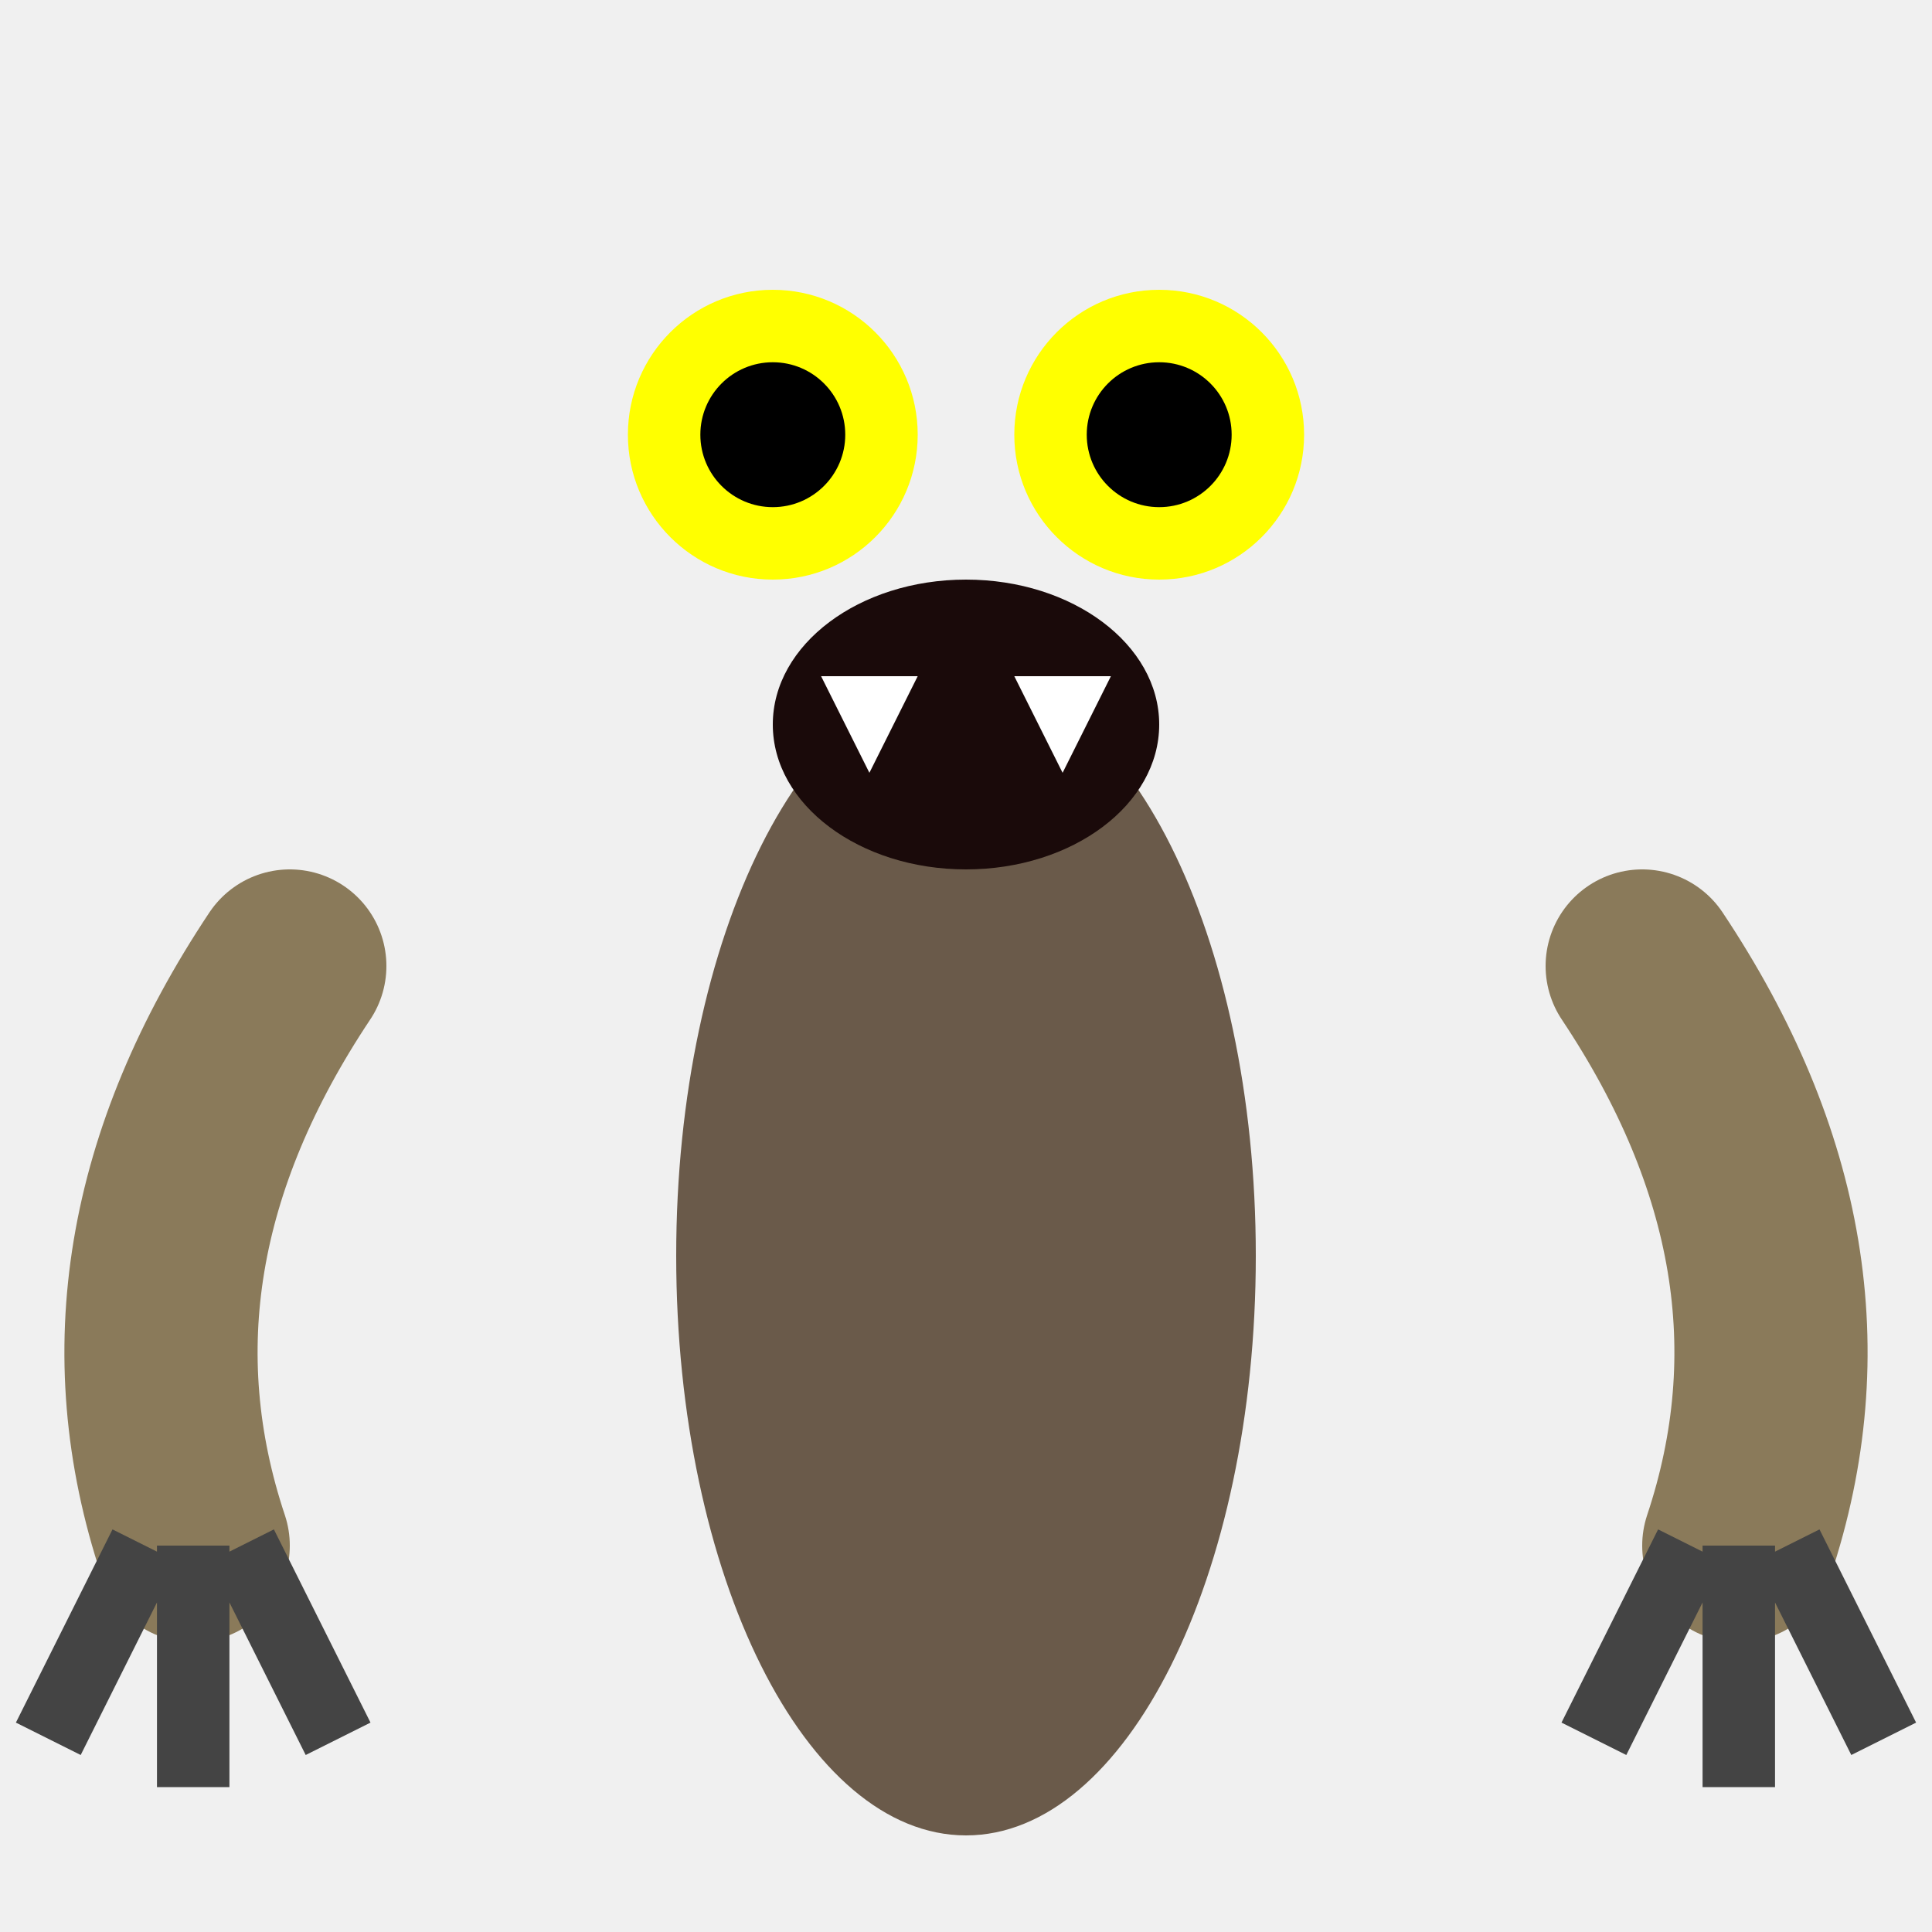
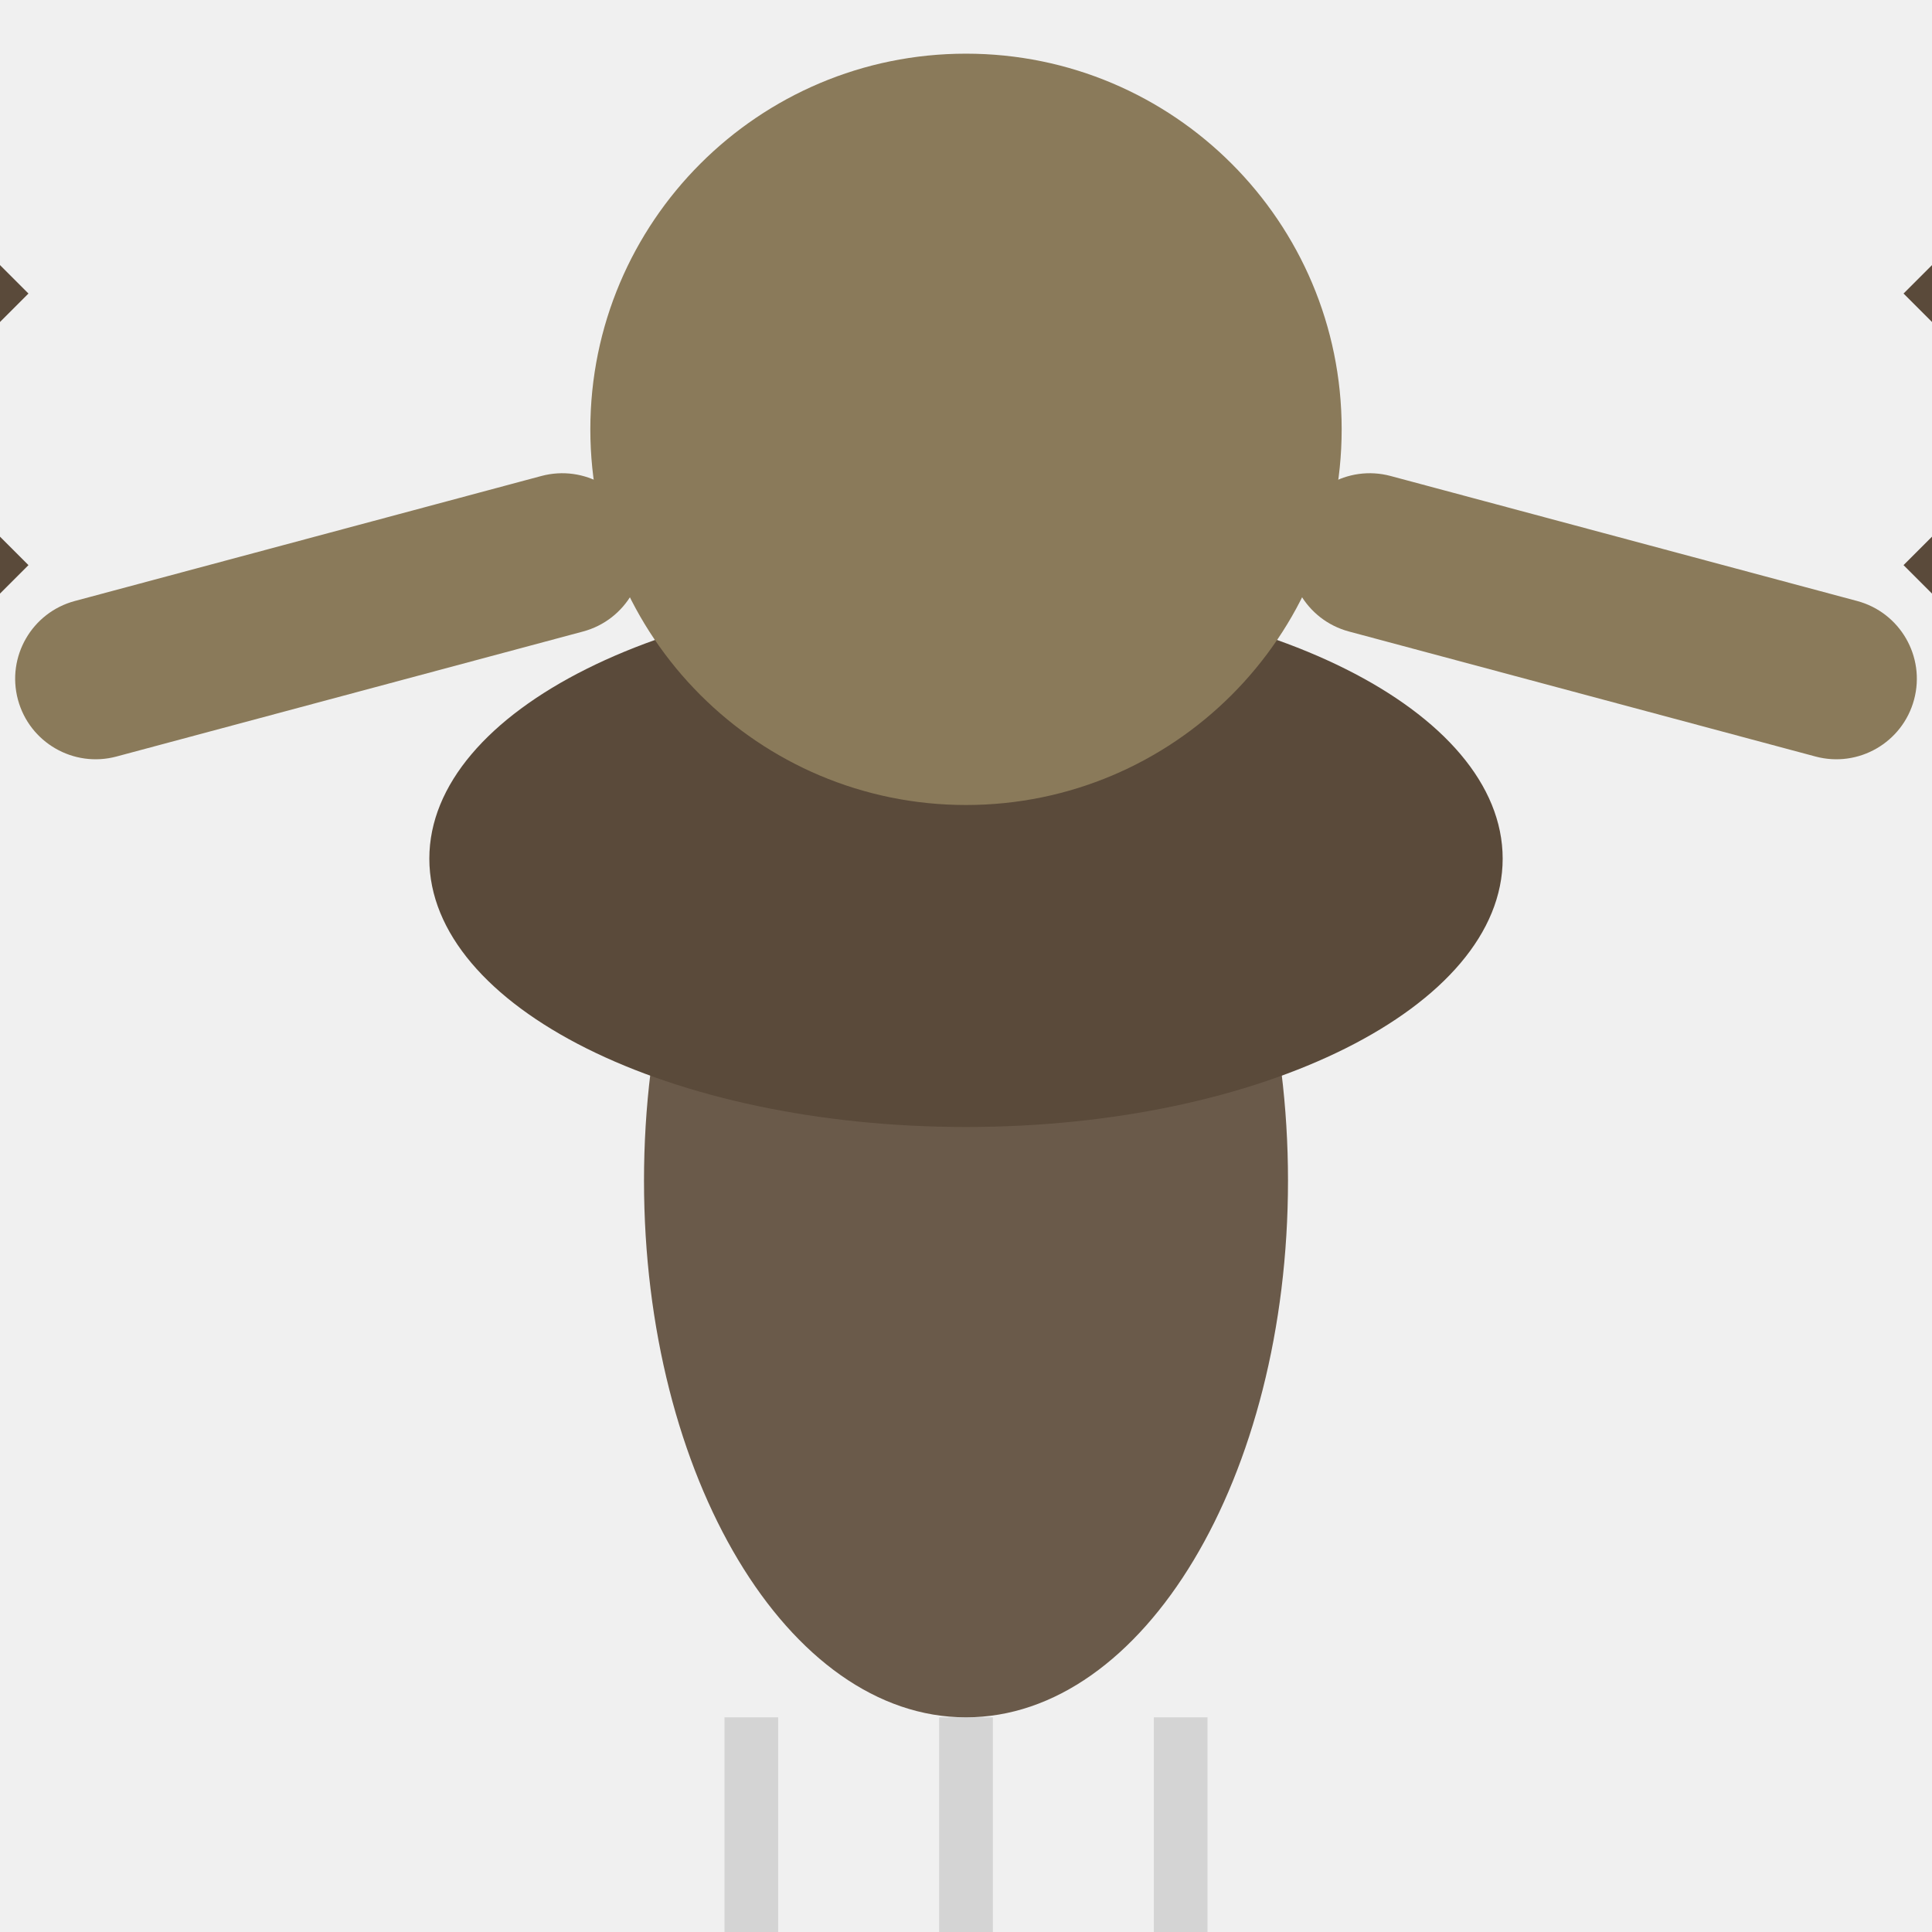
- <svg xmlns="http://www.w3.org/2000/svg" viewBox="0 0 40 40">
-   <ellipse cx="20" cy="26" rx="6" ry="12" fill="#6a5a4a" />
-   <ellipse cx="20" cy="10" r="8" fill="#8a7a5a" />
-   <circle cx="16" cy="9" r="3" fill="#ffff00" />
-   <circle cx="24" cy="9" r="3" fill="#ffff00" />
-   <circle cx="16" cy="9" r="1.5" fill="#000" />
-   <circle cx="24" cy="9" r="1.5" fill="#000" />
-   <ellipse cx="20" cy="15" rx="4" ry="3" fill="#1a0a0a" />
-   <path d="M17 14 L18 16 L19 14" fill="#fff" />
-   <path d="M21 14 L22 16 L23 14" fill="#fff" />
-   <path d="M6 20 Q2 26 4 32" stroke="#8a7a5a" stroke-width="4" fill="none" stroke-linecap="round" />
-   <path d="M34 20 Q38 26 36 32" stroke="#8a7a5a" stroke-width="4" fill="none" stroke-linecap="round" />
-   <path d="M3 32 L1 36 M4 32 L4 37 M5 32 L7 36" stroke="#444" stroke-width="1.5" />
-   <path d="M35 32 L33 36 M36 32 L36 37 M37 32 L39 36" stroke="#444" stroke-width="1.5" />
-   <path d="M0 20 L-4 20 M0 24 L-6 24 M0 28 L-4 28" stroke="#aaa" stroke-width="1" opacity="0.5" />
+ <svg xmlns="http://www.w3.org/2000/svg" viewBox="0 0 36 36">
+   <ellipse cx="18" cy="22" rx="6" ry="10" fill="#6a5a4a" />
+   <ellipse cx="18" cy="16" rx="10" ry="5" fill="#5a4a3a" />
+   <circle cx="18" cy="8" r="7" fill="#8a7a5a" />
+   <rect x="0" y="10" width="12" height="3" rx="1.5" fill="#8a7a5a" transform="rotate(-15 6 11)" />
+   <rect x="24" y="10" width="12" height="3" rx="1.5" fill="#8a7a5a" transform="rotate(15 30 11)" />
+   <path d="M0 6 L-2 4 M0 8 L-3 8 M0 10 L-2 12" stroke="#5a4a3a" stroke-width="1.5" fill="none" />
+   <path d="M36 6 L38 4 M36 8 L39 8 M36 10 L38 12" stroke="#5a4a3a" stroke-width="1.5" fill="none" />
+   <line x1="14" y1="32" x2="14" y2="36" stroke="#aaa" stroke-width="1" opacity="0.4" />
+   <line x1="18" y1="32" x2="18" y2="36" stroke="#aaa" stroke-width="1" opacity="0.4" />
+   <line x1="22" y1="32" x2="22" y2="36" stroke="#aaa" stroke-width="1" opacity="0.4" />
</svg>
